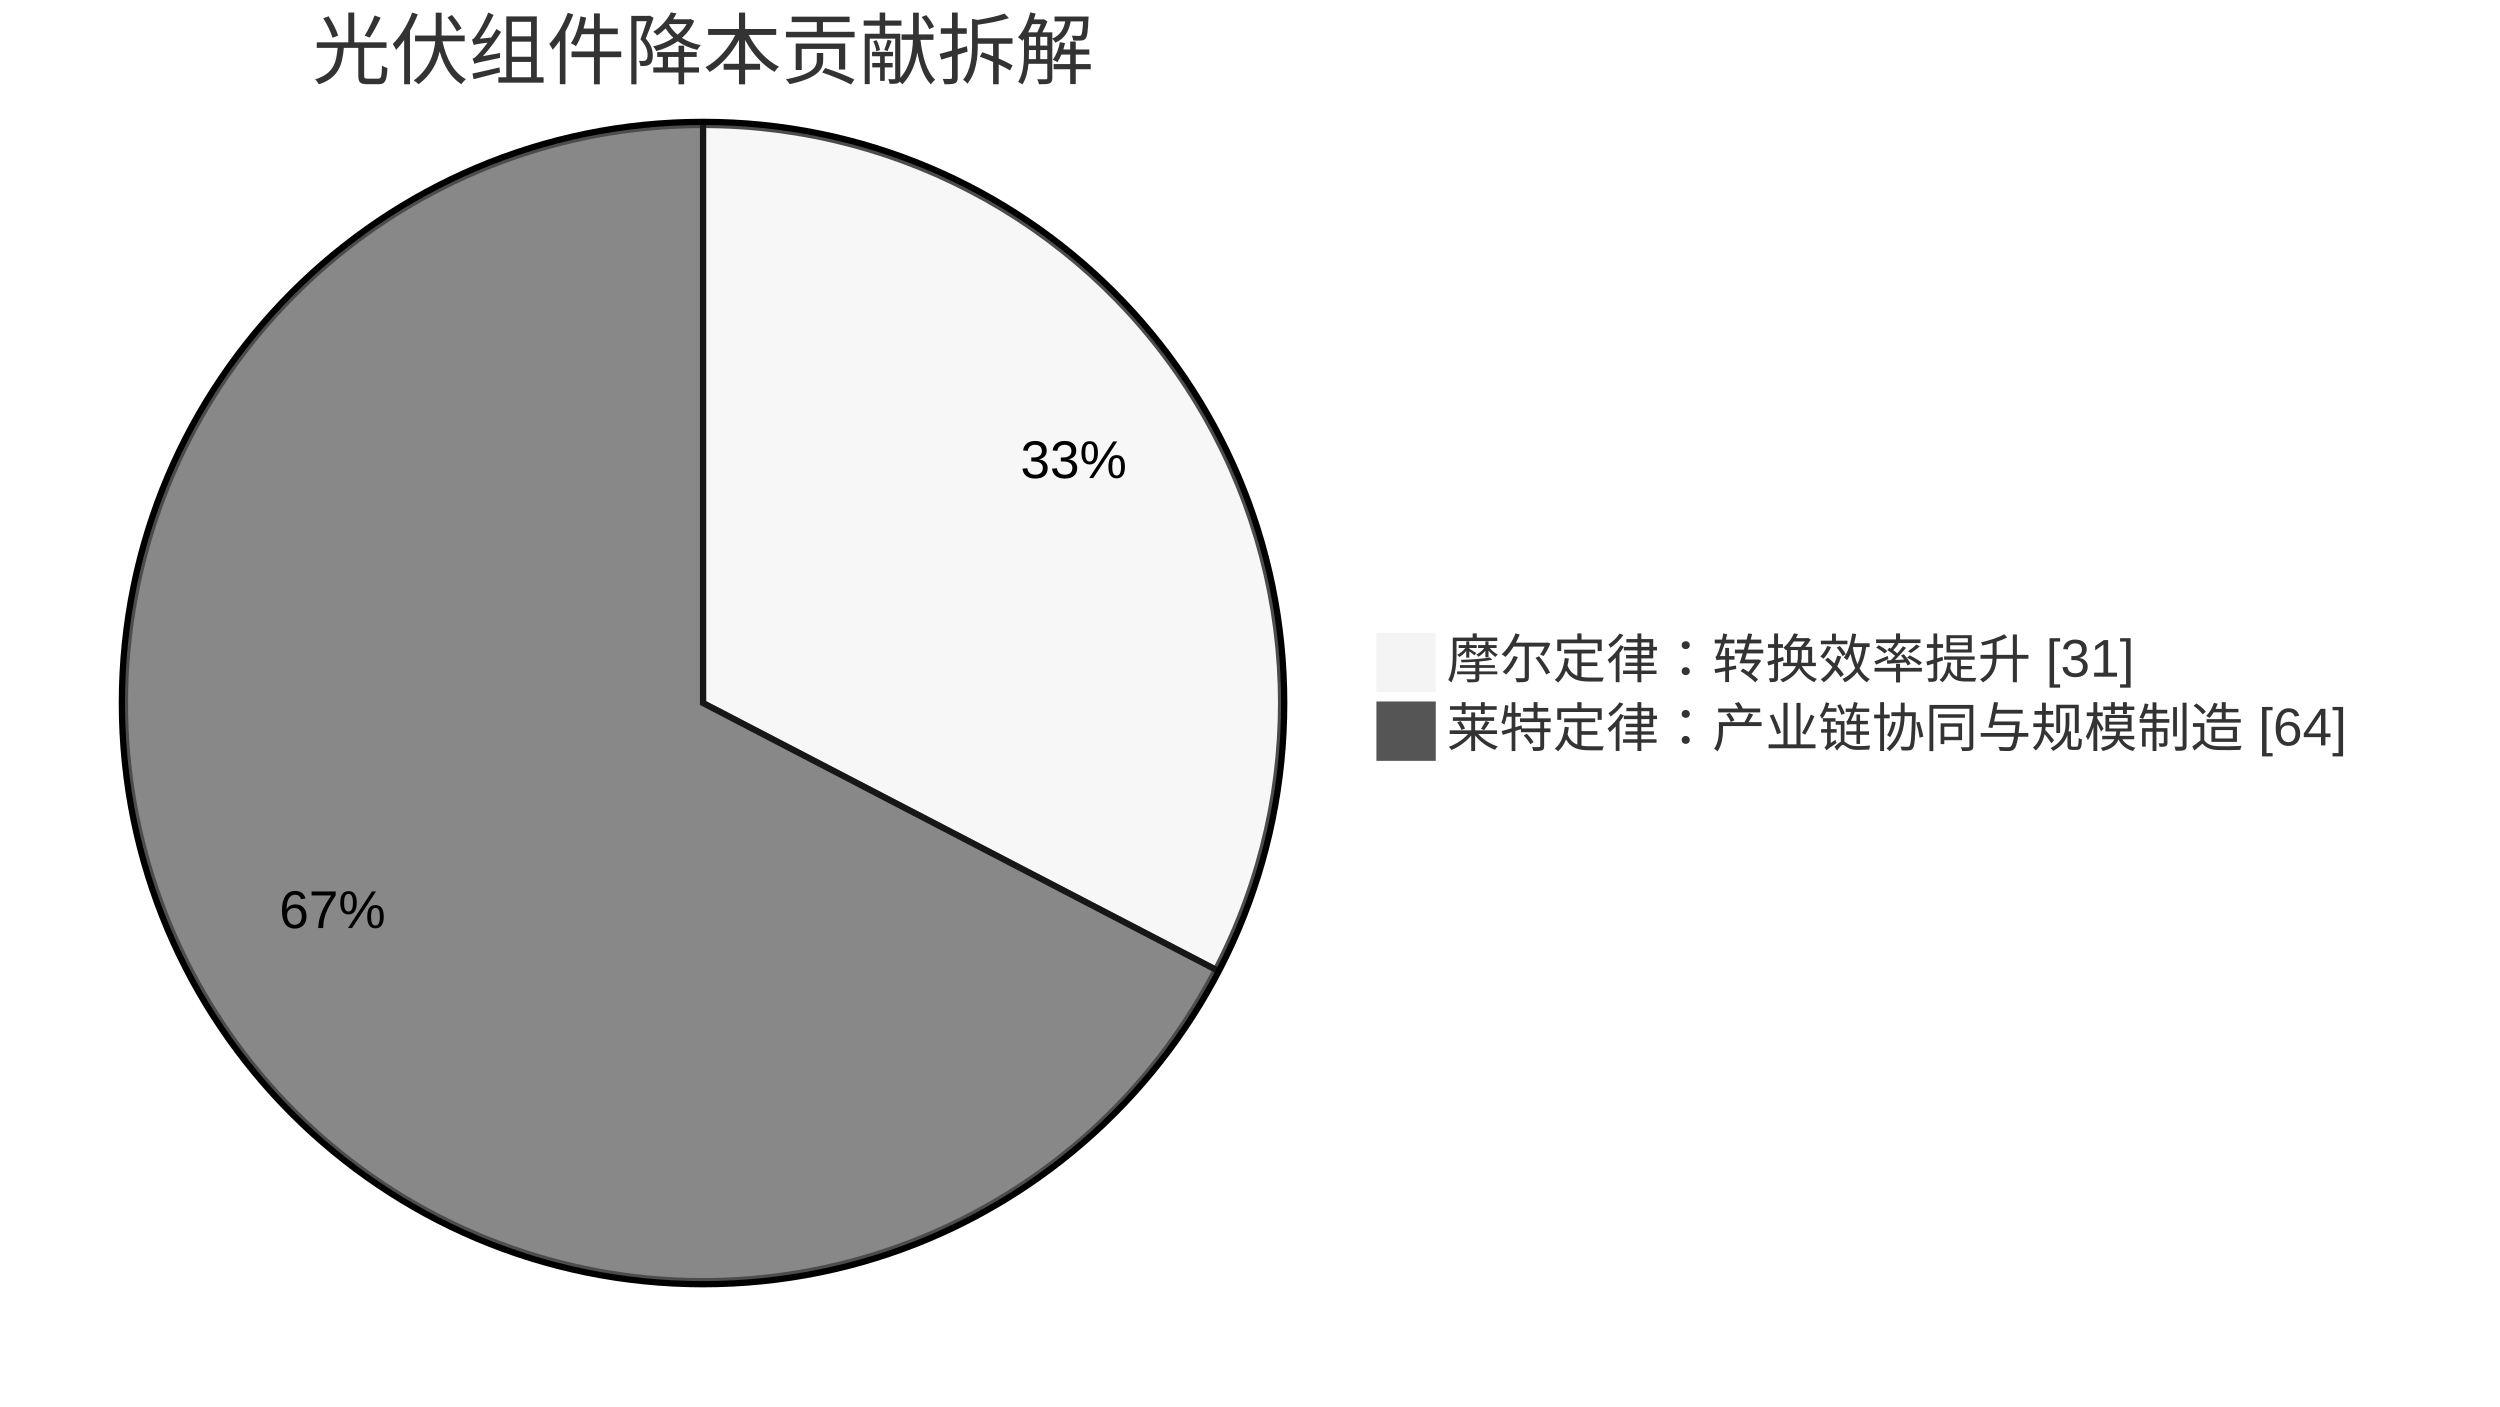
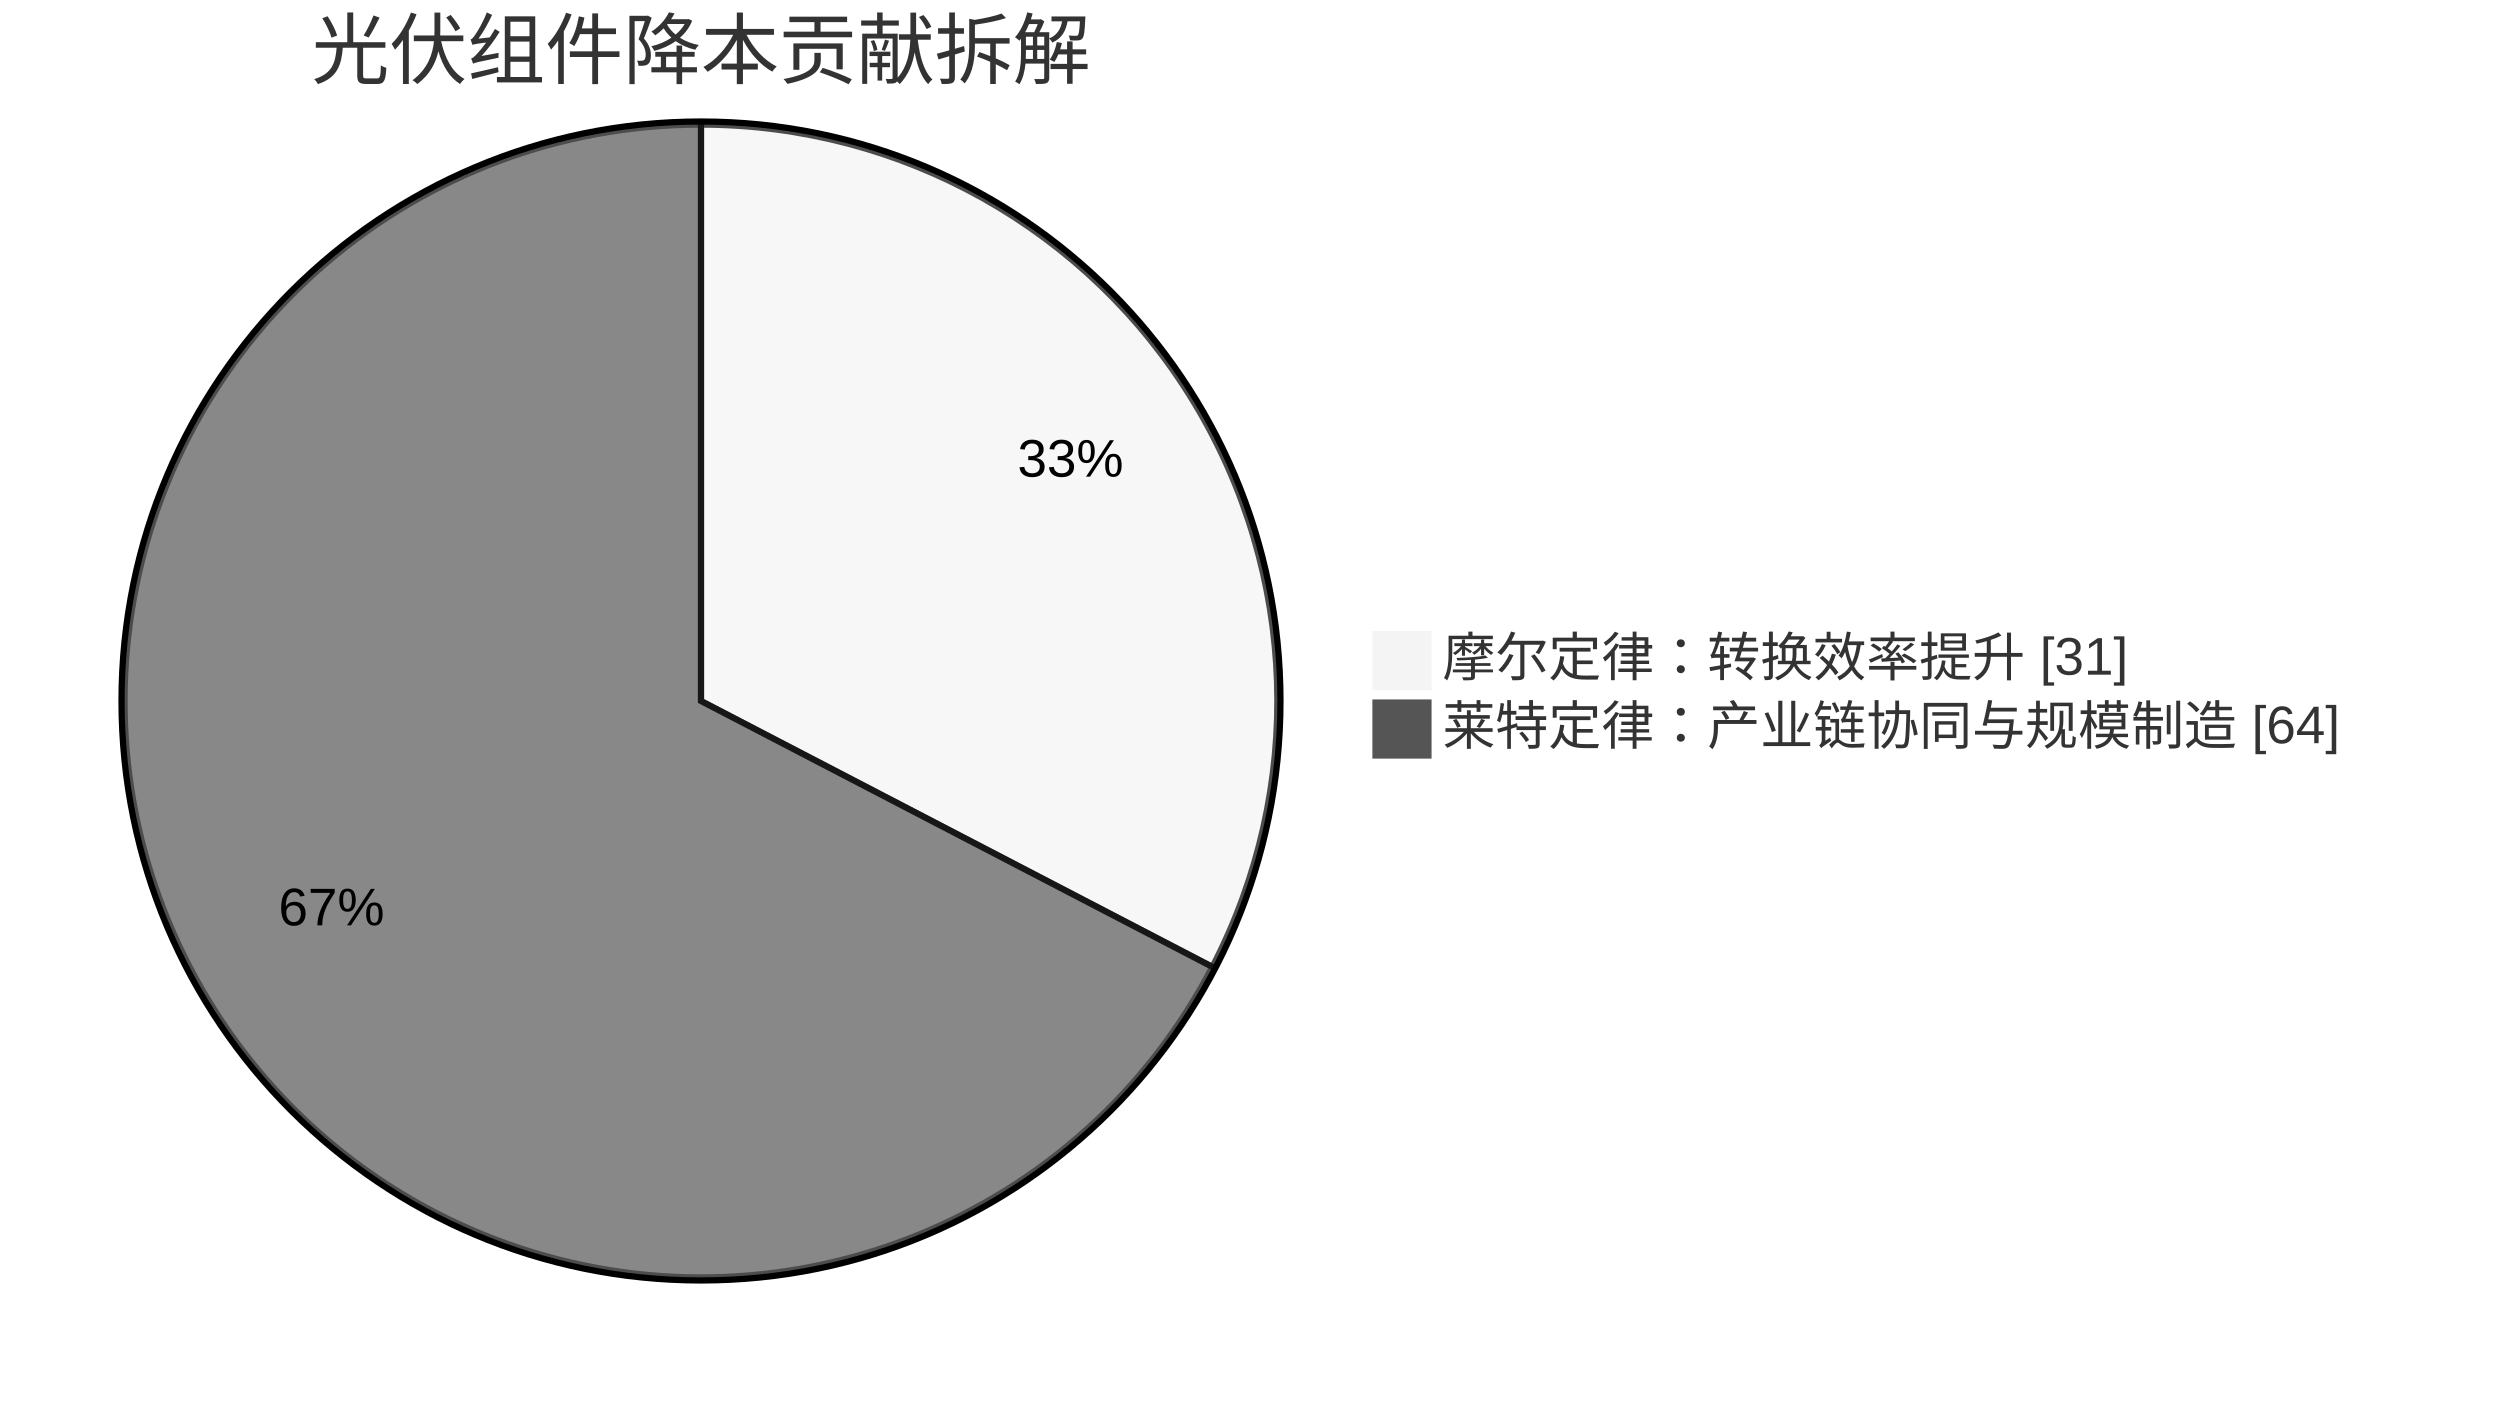
- <svg xmlns="http://www.w3.org/2000/svg" width="800.094" height="450" id="my-svg" viewBox="0 0 800.094 450" style="max-width: 800.094px; background-color: white;" role="graphics-document document" aria-roledescription="pie">
-   <style>#my-svg{font-family:"trebuchet ms",verdana,arial,sans-serif;font-size:16px;fill:#000000;}@keyframes edge-animation-frame{from{stroke-dashoffset:0;}}@keyframes dash{to{stroke-dashoffset:0;}}#my-svg .edge-animation-slow{stroke-dasharray:9,5!important;stroke-dashoffset:900;animation:dash 50s linear infinite;stroke-linecap:round;}#my-svg .edge-animation-fast{stroke-dasharray:9,5!important;stroke-dashoffset:900;animation:dash 20s linear infinite;stroke-linecap:round;}#my-svg .error-icon{fill:#552222;}#my-svg .error-text{fill:#552222;stroke:#552222;}#my-svg .edge-thickness-normal{stroke-width:1px;}#my-svg .edge-thickness-thick{stroke-width:3.5px;}#my-svg .edge-pattern-solid{stroke-dasharray:0;}#my-svg .edge-thickness-invisible{stroke-width:0;fill:none;}#my-svg .edge-pattern-dashed{stroke-dasharray:3;}#my-svg .edge-pattern-dotted{stroke-dasharray:2;}#my-svg .marker{fill:#666;stroke:#666;}#my-svg .marker.cross{stroke:#666;}#my-svg svg{font-family:"trebuchet ms",verdana,arial,sans-serif;font-size:16px;}#my-svg p{margin:0;}#my-svg .pieCircle{stroke:black;stroke-width:2px;opacity:0.7;}#my-svg .pieCircle.highlighted{scale:1.05;opacity:1;}#my-svg .pieCircle.highlightedOnHover:hover{transition-duration:250ms;scale:1.05;opacity:1;}#my-svg .pieOuterCircle{stroke:black;stroke-width:2px;fill:none;}#my-svg .pieTitleText{text-anchor:middle;font-size:25px;fill:#333;font-family:"trebuchet ms",verdana,arial,sans-serif;}#my-svg .slice{font-family:"trebuchet ms",verdana,arial,sans-serif;fill:#000000;font-size:17px;}#my-svg .legend text{fill:#333;font-family:"trebuchet ms",verdana,arial,sans-serif;font-size:17px;}#my-svg .node .neo-node{stroke:#999;}#my-svg [data-look="neo"].node rect,#my-svg [data-look="neo"].cluster rect,#my-svg [data-look="neo"].node polygon{stroke:url(#my-svg-gradient);filter:drop-shadow( 1px 2px 2px rgba(185,185,185,1));}#my-svg [data-look="neo"].swimlane.cluster rect{filter:none;}#my-svg [data-look="neo"].node path{stroke:url(#my-svg-gradient);stroke-width:1px;}#my-svg [data-look="neo"].node .outer-path{filter:drop-shadow( 1px 2px 2px rgba(185,185,185,1));}#my-svg [data-look="neo"].node .neo-line path{stroke:#999;filter:none;}#my-svg [data-look="neo"].node circle{stroke:url(#my-svg-gradient);filter:drop-shadow( 1px 2px 2px rgba(185,185,185,1));}#my-svg [data-look="neo"].node circle .state-start{fill:#000000;}#my-svg [data-look="neo"].icon-shape .icon{fill:url(#my-svg-gradient);filter:drop-shadow( 1px 2px 2px rgba(185,185,185,1));}#my-svg [data-look="neo"].icon-shape .icon-neo path{stroke:url(#my-svg-gradient);filter:drop-shadow( 1px 2px 2px rgba(185,185,185,1));}#my-svg :root{--mermaid-font-family:"trebuchet ms",verdana,arial,sans-serif;}</style>
+ <svg xmlns="http://www.w3.org/2000/svg" width="802.438" height="450" id="my-svg" viewBox="0 0 802.438 450" style="max-width: 802.438px; background-color: white;" role="graphics-document document" aria-roledescription="pie">
+   <style>#my-svg{font-family:"trebuchet ms",verdana,arial,sans-serif;font-size:16px;fill:#000000;}@keyframes edge-animation-frame{from{stroke-dashoffset:0;}}@keyframes dash{to{stroke-dashoffset:0;}}#my-svg .edge-animation-slow{stroke-dasharray:9,5!important;stroke-dashoffset:900;animation:dash 50s linear infinite;stroke-linecap:round;}#my-svg .edge-animation-fast{stroke-dasharray:9,5!important;stroke-dashoffset:900;animation:dash 20s linear infinite;stroke-linecap:round;}#my-svg .error-icon{fill:#552222;}#my-svg .error-text{fill:#552222;stroke:#552222;}#my-svg .edge-thickness-normal{stroke-width:1px;}#my-svg .edge-thickness-thick{stroke-width:3.5px;}#my-svg .edge-pattern-solid{stroke-dasharray:0;}#my-svg .edge-thickness-invisible{stroke-width:0;fill:none;}#my-svg .edge-pattern-dashed{stroke-dasharray:3;}#my-svg .edge-pattern-dotted{stroke-dasharray:2;}#my-svg .marker{fill:#666;stroke:#666;}#my-svg .marker.cross{stroke:#666;}#my-svg svg{font-family:"trebuchet ms",verdana,arial,sans-serif;font-size:16px;}#my-svg p{margin:0;}#my-svg .pieCircle{stroke:black;stroke-width:2px;opacity:0.7;}#my-svg .pieOuterCircle{stroke:black;stroke-width:2px;fill:none;}#my-svg .pieTitleText{text-anchor:middle;font-size:25px;fill:#333;font-family:"trebuchet ms",verdana,arial,sans-serif;}#my-svg .slice{font-family:"trebuchet ms",verdana,arial,sans-serif;fill:#000000;font-size:17px;}#my-svg .legend text{fill:#333;font-family:"trebuchet ms",verdana,arial,sans-serif;font-size:17px;}#my-svg .node .neo-node{stroke:#999;}#my-svg [data-look="neo"].node rect,#my-svg [data-look="neo"].cluster rect,#my-svg [data-look="neo"].node polygon{stroke:url(#my-svg-gradient);filter:drop-shadow( 1px 2px 2px rgba(185,185,185,1));}#my-svg [data-look="neo"].node path{stroke:url(#my-svg-gradient);stroke-width:1px;}#my-svg [data-look="neo"].node .outer-path{filter:drop-shadow( 1px 2px 2px rgba(185,185,185,1));}#my-svg [data-look="neo"].node .neo-line path{stroke:#999;filter:none;}#my-svg [data-look="neo"].node circle{stroke:url(#my-svg-gradient);filter:drop-shadow( 1px 2px 2px rgba(185,185,185,1));}#my-svg [data-look="neo"].node circle .state-start{fill:#000000;}#my-svg [data-look="neo"].icon-shape .icon{fill:url(#my-svg-gradient);filter:drop-shadow( 1px 2px 2px rgba(185,185,185,1));}#my-svg [data-look="neo"].icon-shape .icon-neo path{stroke:url(#my-svg-gradient);filter:drop-shadow( 1px 2px 2px rgba(185,185,185,1));}#my-svg :root{--mermaid-font-family:"trebuchet ms",verdana,arial,sans-serif;}</style>
  <g />
  <g transform="translate(225,225)">
-     <g>
-       <circle cx="0" cy="0" r="186" class="pieOuterCircle" />
-       <path d="M0,-185A185,185,0,0,1,164.136,85.348L0,0Z" fill="#F4F4F4" class="pieCircle" />
-       <path d="M164.136,85.348A185,185,0,1,1,0,-185L0,0Z" fill="#555" class="pieCircle" />
-       <text transform="translate(118.6025,-72.00703)" class="slice" style="text-anchor: middle;">33%</text>
-       <text transform="translate(-118.6025,72.00703)" class="slice" style="text-anchor: middle;">67%</text>
-     </g>
+     <circle cx="0" cy="0" r="186" class="pieOuterCircle" />
+     <path d="M0,-185A185,185,0,0,1,164.136,85.348L0,0Z" fill="#F4F4F4" class="pieCircle" />
+     <path d="M164.136,85.348A185,185,0,1,1,0,-185L0,0Z" fill="#555" class="pieCircle" />
+     <text transform="translate(118.6025,-72.00703)" class="slice" style="text-anchor: middle;">33%</text>
+     <text transform="translate(-118.6025,72.00703)" class="slice" style="text-anchor: middle;">67%</text>
    <text x="0" y="-200" class="pieTitleText">光伏组件降本贡献拆解</text>
    <g class="legend" transform="translate(216,-22)">
      <rect width="18" height="18" style="fill: rgb(244, 244, 244); stroke: rgb(244, 244, 244);" />
      <text x="22" y="14">摩尔定律：转换效率提升 [31]</text>
    </g>
    <g class="legend" transform="translate(216,0)">
      <rect width="18" height="18" style="fill: rgb(85, 85, 85); stroke: rgb(85, 85, 85);" />
      <text x="22" y="14">莱特定律：产业链协同与规模制造 [64]</text>
    </g>
  </g>
</svg>
